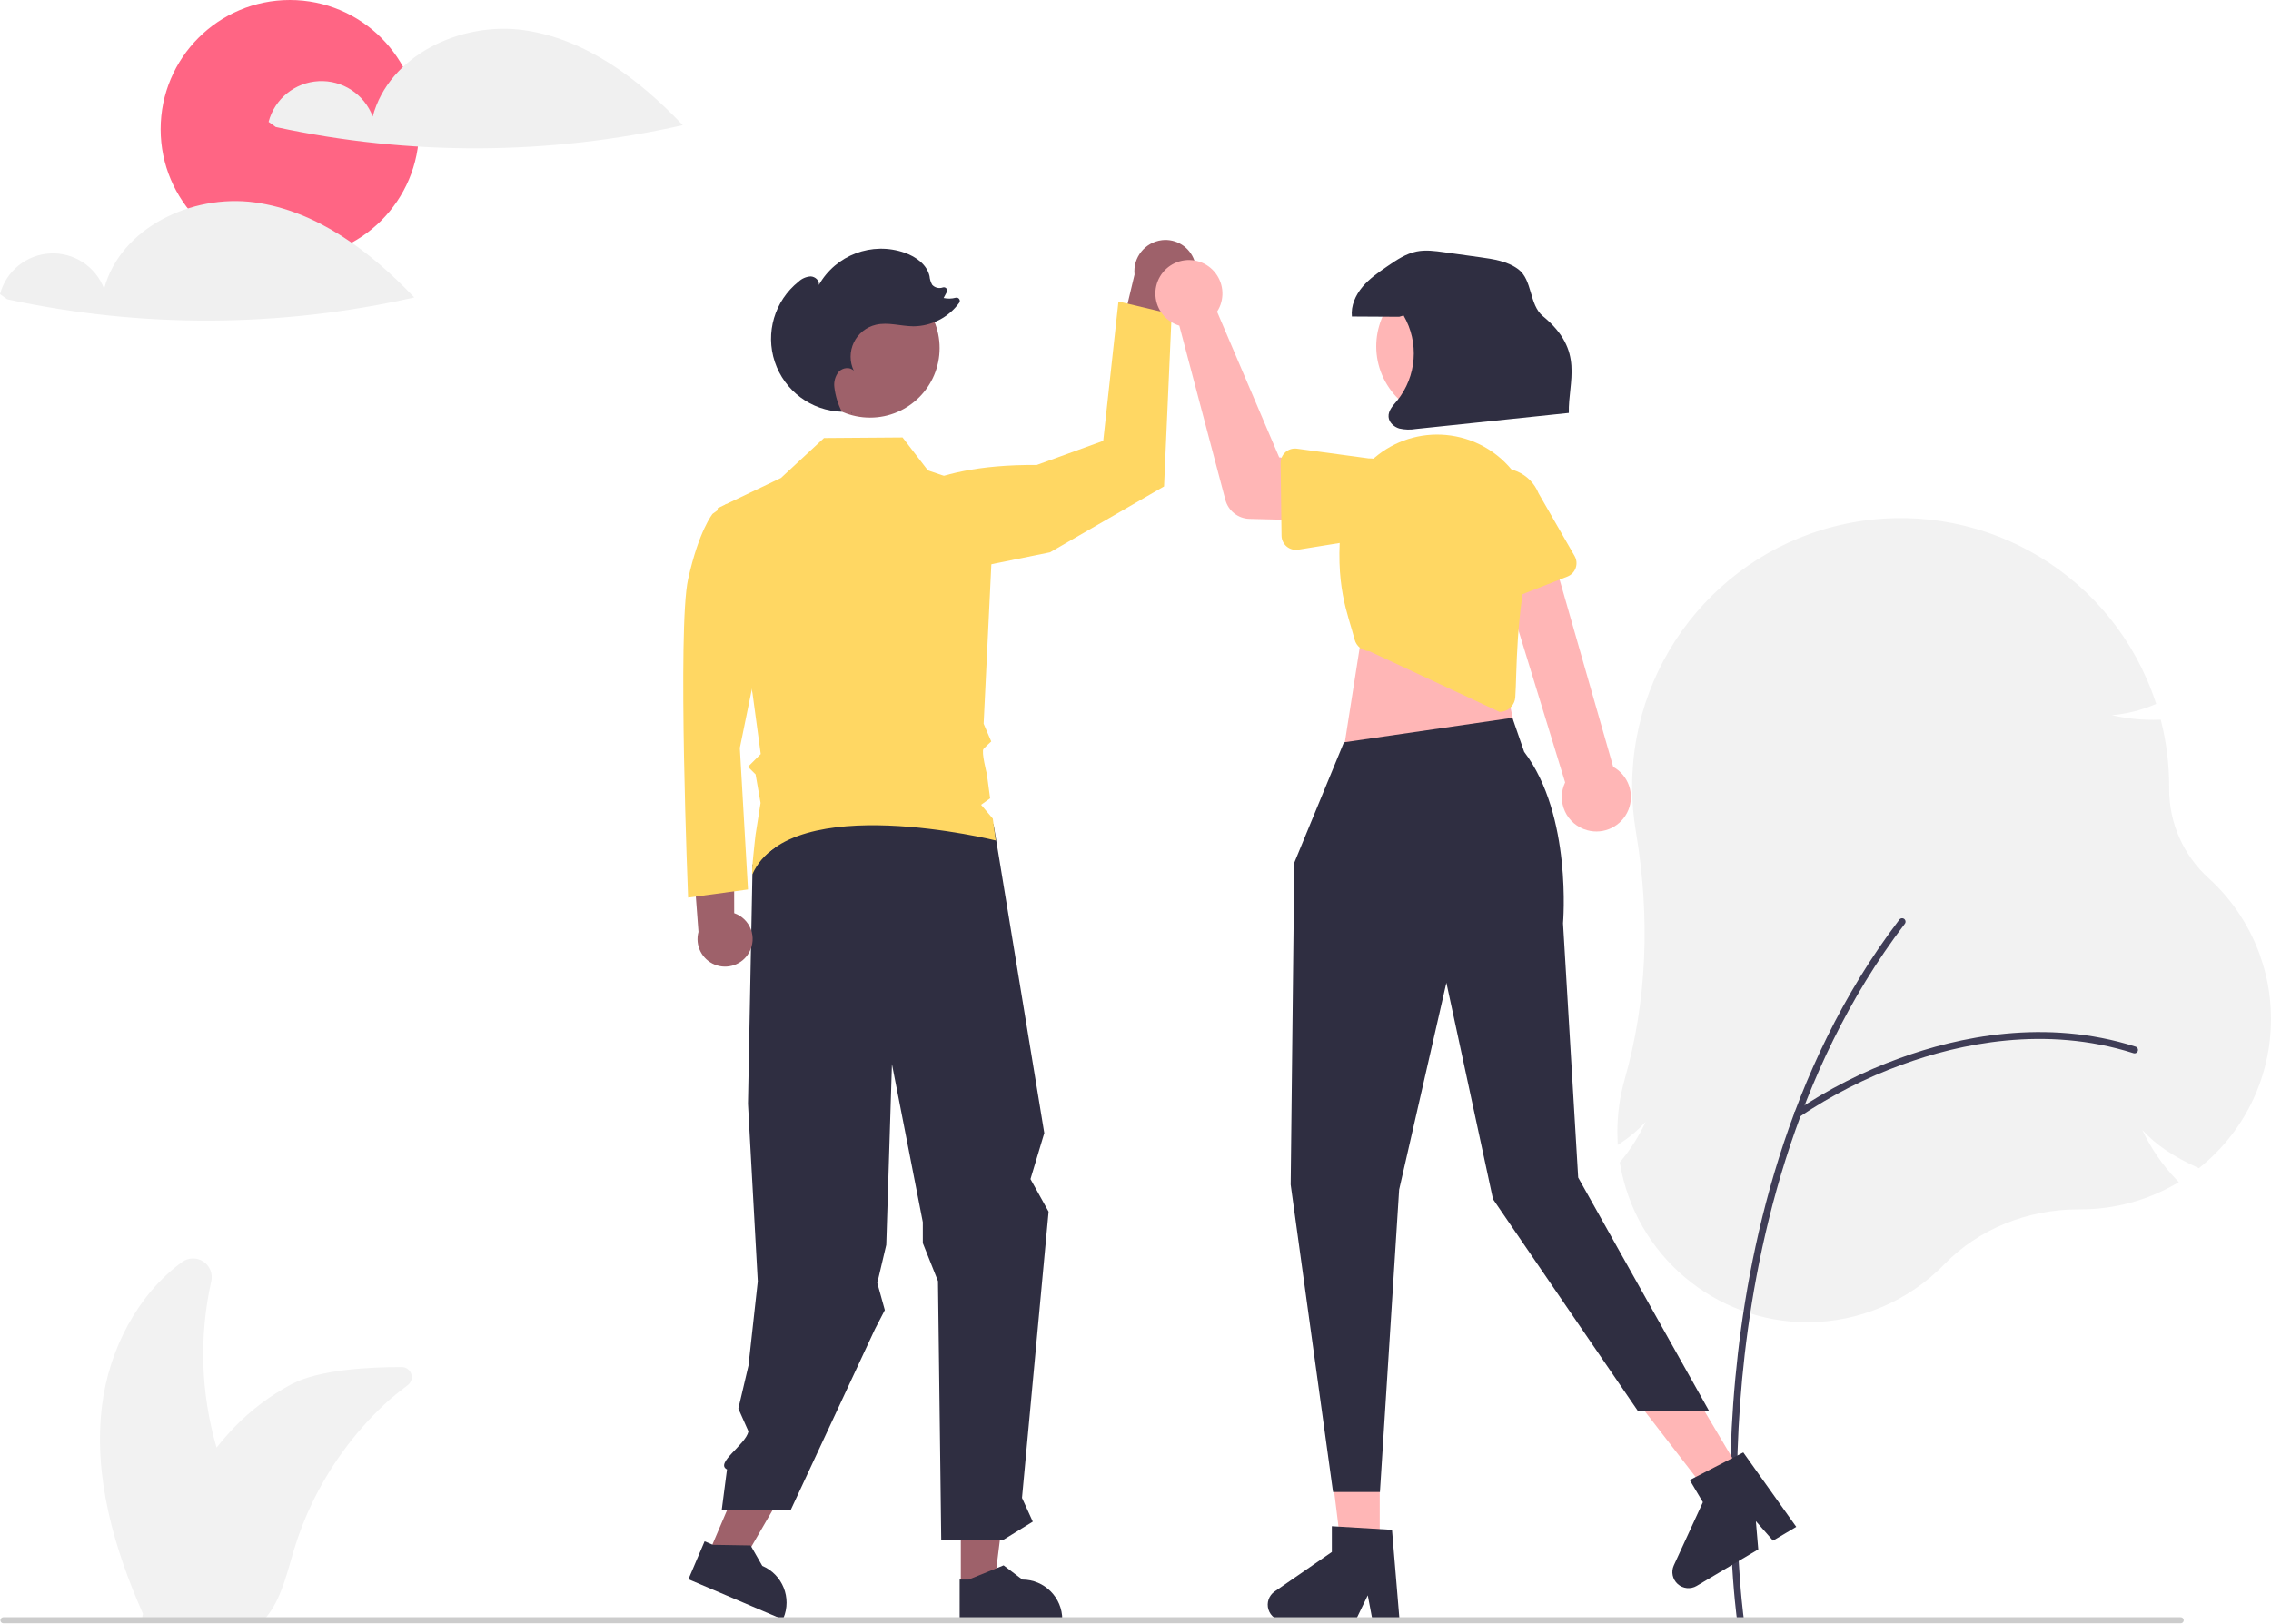
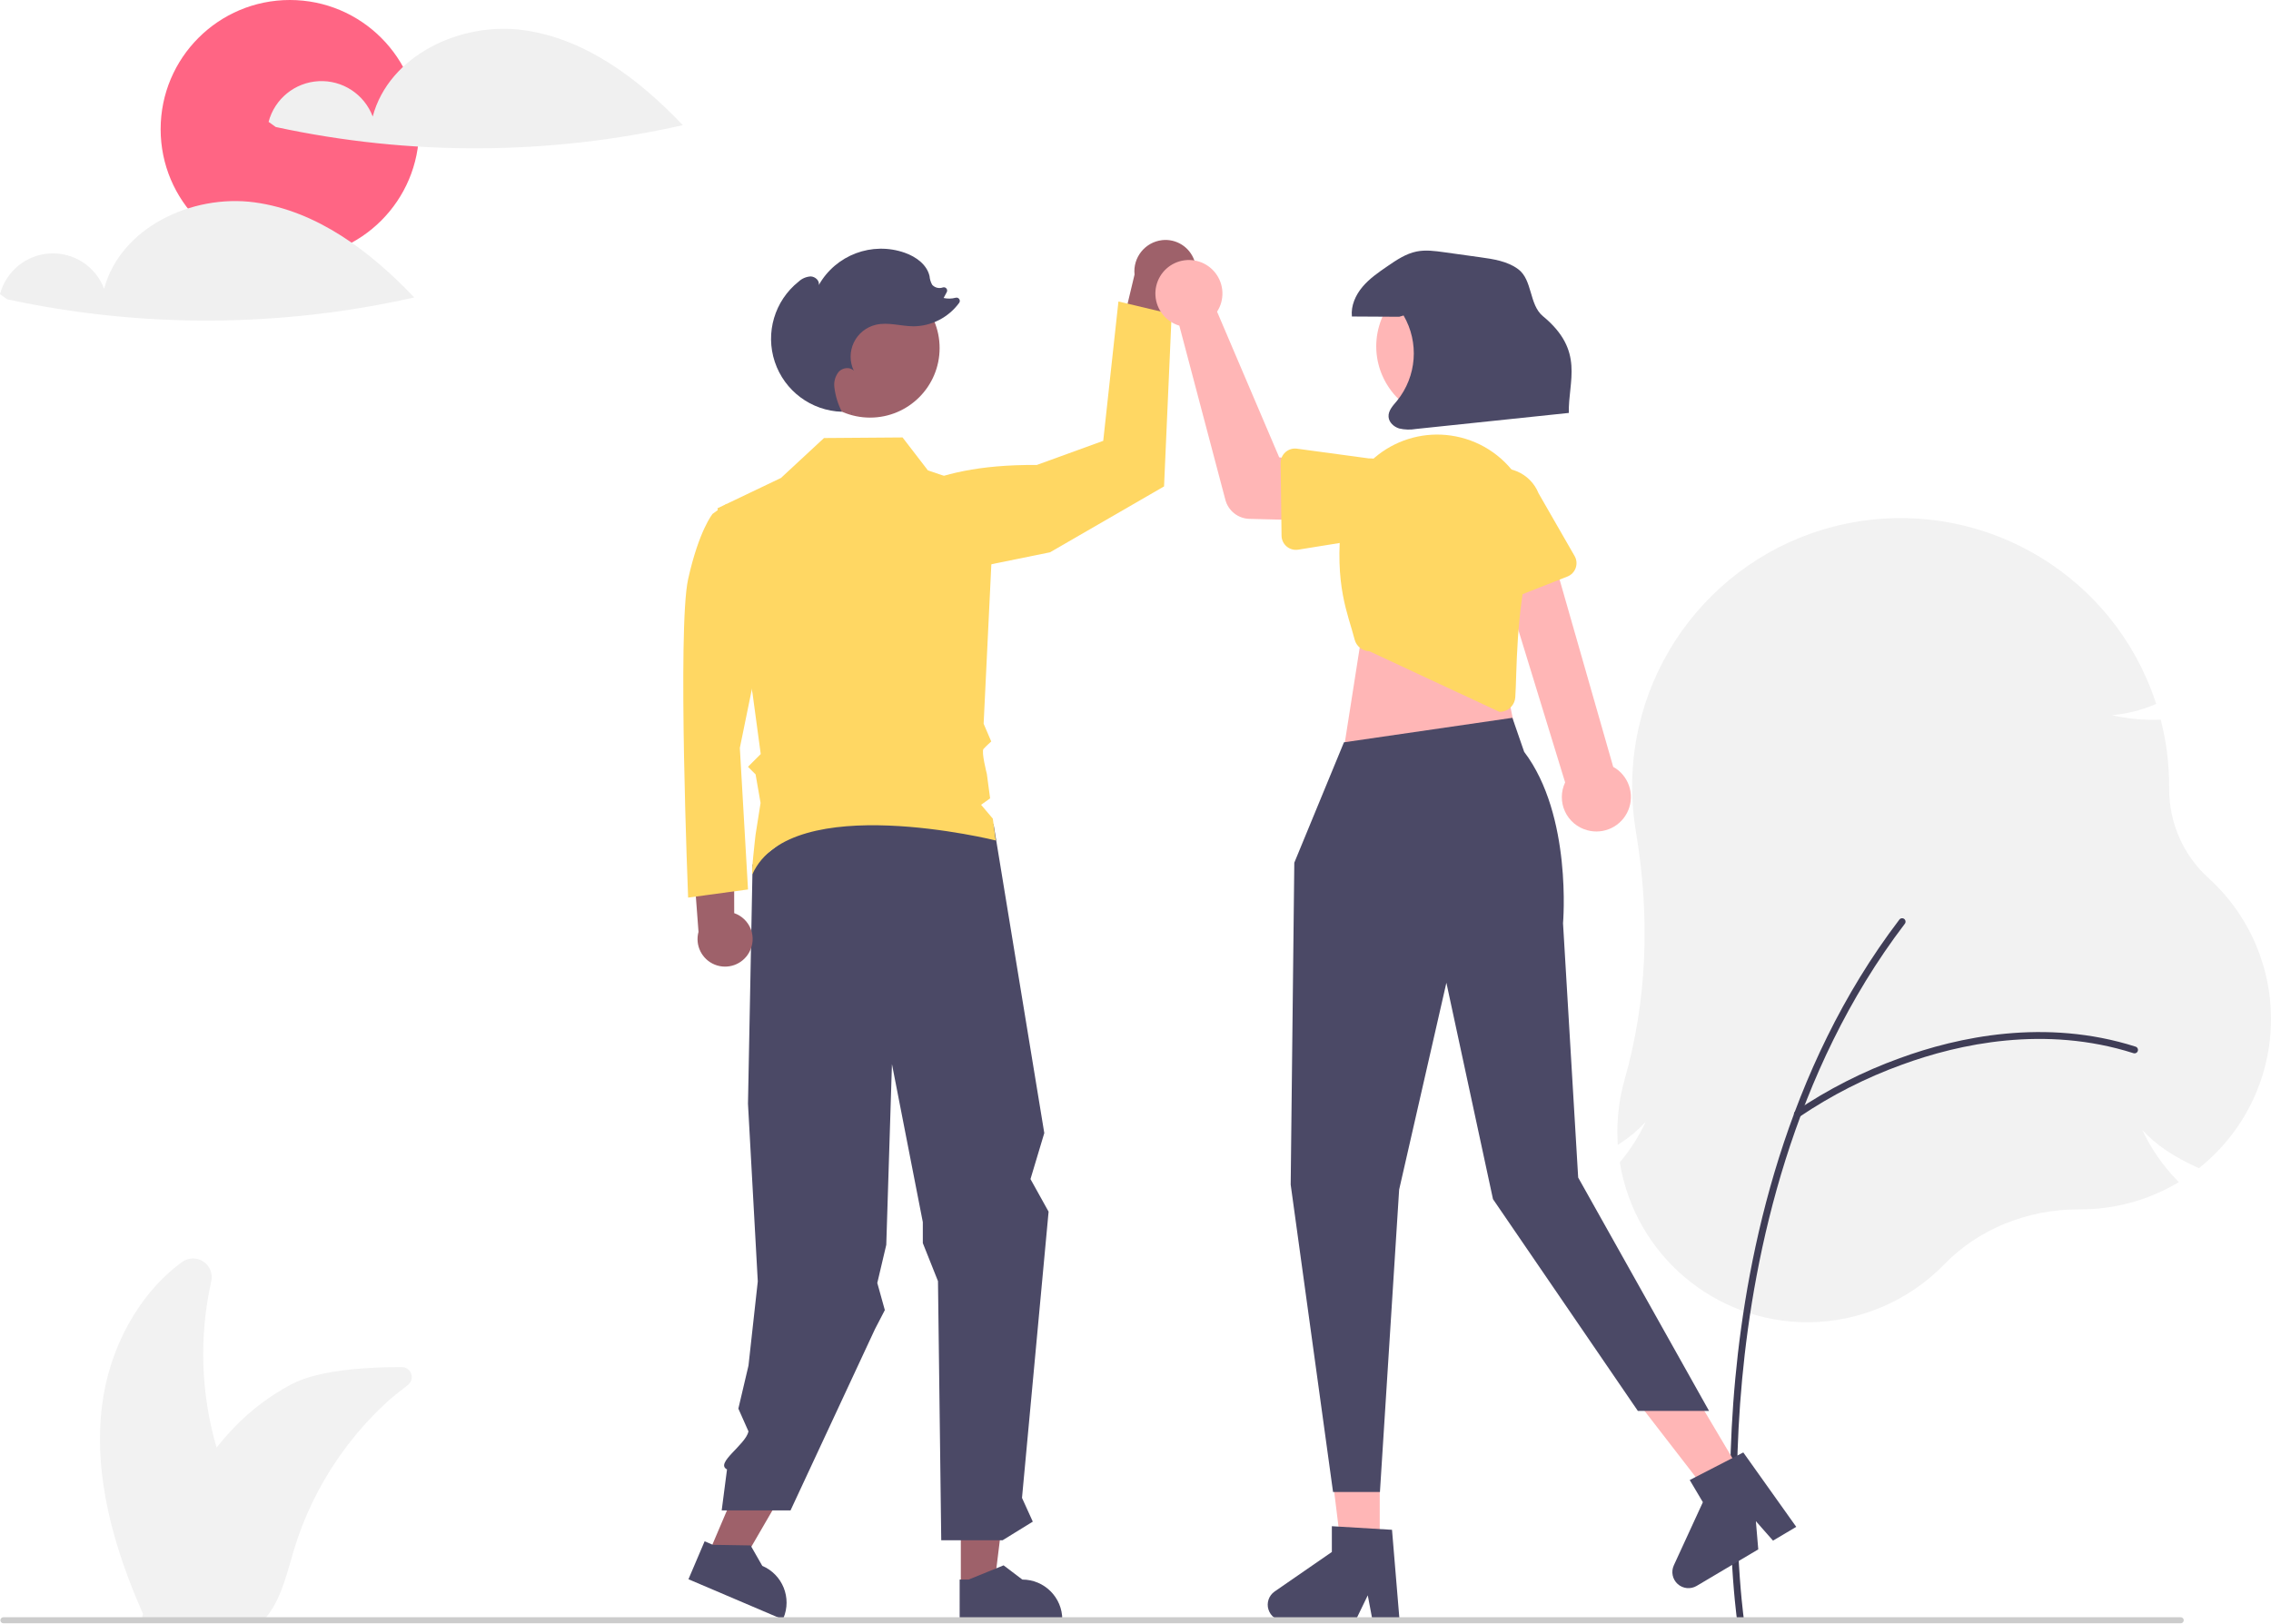
<svg xmlns="http://www.w3.org/2000/svg" data-name="Layer 1" width="896.268" height="640.726" viewBox="0 0 896.268 640.726">
  <circle cx="114.399" cy="51" r="51" fill="#ff6584" />
  <path d="M865.289,651.556a75.131,75.131,0,0,1-74.098-62.755l-.061-.371.239-.287a71.986,71.986,0,0,0,9.967-15.701,51.426,51.426,0,0,1-9.801,8.315l-1.202.8-.069-1.441c-.061-1.244-.091-2.48-.091-3.674a75.765,75.765,0,0,1,2.876-20.742c8.721-30.651,10.212-63.566,4.433-97.83a107.231,107.231,0,0,1-1.483-17.78A105.99,105.99,0,0,1,1002.585,406.745l.241.729-.711.288a55.21,55.21,0,0,1-16.781,4.164,72.001,72.001,0,0,0,18.631,1.79l.661-.023.161.643a106.441,106.441,0,0,1,3.159,25.756l-.004.94a47.316,47.316,0,0,0,15.63,35.28,75.108,75.108,0,0,1-3.505,114.105l-.392.316-.459-.209c-9.673-4.389-16.72-9.17-21.873-14.877a73.222,73.222,0,0,0,13.688,19.839l.728.75-.903.526a75.057,75.057,0,0,1-37.837,10.218l-.379-.001c-.134-.001-.269-.001-.402-.001-20.337,0-39.612,7.864-52.943,21.612A75.682,75.682,0,0,1,865.289,651.556Z" transform="translate(-151.8662 -129.6369)" fill="#f2f2f2" />
  <path d="M838.706,769.908a1.356,1.356,0,0,1-1.34-1.165c-.058-.405-5.699-41.092-.632-95.168,4.679-49.94,19.706-121.871,64.72-180.947a1.356,1.356,0,1,1,2.157,1.643C858.985,552.838,844.079,624.242,839.433,673.829c-5.037,53.761.56,94.131.617,94.533a1.357,1.357,0,0,1-1.344,1.547Z" transform="translate(-151.8662 -129.6369)" fill="#3f3d56" />
  <path d="M861.209,570.744a1.356,1.356,0,0,1-.798-2.452,186.848,186.848,0,0,1,41.249-20.998c22.758-8.332,57.365-15.885,92.992-4.546a1.356,1.356,0,1,1-.822,2.583c-34.897-11.106-68.877-3.677-91.238,4.509a183.779,183.779,0,0,0-40.588,20.645A1.35,1.35,0,0,1,861.209,570.744Z" transform="translate(-151.8662 -129.6369)" fill="#3f3d56" />
  <path d="M310.425,669.228c-12.647-.023-32.558.997-43.404,6.724a89.88,89.88,0,0,0-22.492,16.848,108.069,108.069,0,0,0-7.184,8.216,131.504,131.504,0,0,1-2.11-65.603,7.375,7.375,0,0,0-11.474-7.674c-17.619,12.849-28.884,34.624-31.623,56.653-3.49,28.067,4.729,56.351,16.152,82.234l-.004.013c-.021.116-.053.243-.085.37-.042.19-.095.38-.137.571-.074.328-.158.666-.233.994l1.85-.085c.106.053.212.095.317.148h46.327a21.981,21.981,0,0,0,1.712-2.114c5.126-7.029,7.251-16.552,9.84-25.145a128.125,128.125,0,0,1,7.018-18.159,131.938,131.938,0,0,1,28.654-39.224c.38-.359.772-.719,1.163-1.067,1.992-1.832,5.081-4.283,8.099-6.584A3.962,3.962,0,0,0,310.425,669.228Z" transform="translate(-151.8662 -129.6369)" fill="#f2f2f2" />
  <path d="M623.214,232.421a12.334,12.334,0,0,1-7.269,15.697,12.118,12.118,0,0,1-2.065.569l-7.001,42.868L590.456,276.392l9.166-38.383a12.378,12.378,0,0,1,10.843-13.582,12.052,12.052,0,0,1,12.749,7.995Z" transform="translate(-151.8662 -129.6369)" fill="#9e616a" />
  <path d="M502.012,329.556s12.746-16.841,59-16.38l26.254-9.539,6-55,21,5-3,68-45,26-59,12Z" transform="translate(-151.8662 -129.6369)" fill="#ffd763" />
  <polygon points="279.072 614.545 291.189 619.708 316.872 575.43 298.989 567.809 279.072 614.545" fill="#9e616a" />
  <polygon points="379.2 626.011 392.37 626.01 398.636 575.208 379.197 575.209 379.2 626.011" fill="#9e616a" />
-   <path d="M530.602,769.387l40.502-.002v-.512a15.765,15.765,0,0,0-15.764-15.764h-.001l-7.398-5.613L534.137,753.11l-3.536 0Z" transform="translate(-151.8662 -129.6369)" fill="#2f2e41" />
-   <path d="M423.571,752.977l37.259,15.878.201-.471a15.765,15.765,0,0,0-8.322-20.683l-.001-0-4.605-8.064-14.899-.248-3.252-1.386Z" transform="translate(-151.8662 -129.6369)" fill="#2f2e41" />
-   <path d="M543.986,454.984l20.017,121.884-5.448,18.163,7.148,12.864L555.206,720.865l4.261,9.381-11.906,7.342h-24.226l-1.286-102.273L516.065,620.3v-8.276l-12.182-62.364-2.243,71.336-3.544,15.039,2.977,10.708-3.889,7.502L463.853,725.817H436.687l2.101-16.185h0c-4.867-2.464,7.307-9.666,8.477-14.995l-4-9,4-17,3.668-33.218L447.065,565.3l1.82-94.423,31.778-24.3Z" transform="translate(-151.8662 -129.6369)" fill="#2f2e41" />
+   <path d="M530.602,769.387l40.502-.002v-.512a15.765,15.765,0,0,0-15.764-15.764h-.001l-7.398-5.613L534.137,753.11l-3.536 0Z" transform="translate(-151.8662 -129.6369)" fill="#4b4966" />
+   <path d="M423.571,752.977l37.259,15.878.201-.471a15.765,15.765,0,0,0-8.322-20.683l-.001-0-4.605-8.064-14.899-.248-3.252-1.386Z" transform="translate(-151.8662 -129.6369)" fill="#4b4966" />
+   <path d="M543.986,454.984l20.017,121.884-5.448,18.163,7.148,12.864L555.206,720.865l4.261,9.381-11.906,7.342h-24.226l-1.286-102.273L516.065,620.3v-8.276l-12.182-62.364-2.243,71.336-3.544,15.039,2.977,10.708-3.889,7.502L463.853,725.817H436.687l2.101-16.185h0c-4.867-2.464,7.307-9.666,8.477-14.995l-4-9,4-17,3.668-33.218L447.065,565.3l1.82-94.423,31.778-24.3Z" transform="translate(-151.8662 -129.6369)" fill="#4b4966" />
  <circle id="ba239c3b-fb1a-4f53-9b5e-0d02c9b79e51" data-name="ab6171fa-7d69-4734-b81c-8dff60f9761b" cx="343.373" cy="137.381" r="27.453" fill="#9e616a" />
  <path d="M447.538,505.542a10.803,10.803,0,0,0-5.91-15.475l-.065-38.39L424.927,462.687l2.612,34.768A10.862,10.862,0,0,0,447.538,505.542Z" transform="translate(-151.8662 -129.6369)" fill="#9e616a" />
  <path id="ac373832-f8f4-49a2-b77a-d6c2c8bc901b-240" data-name="f348f81f-b961-4ae4-bc6b-758f6acfb12a" d="M446,335.677l-7.432-7.164-5.46,3.941s-5.372,6.446-9.669,25.784,0,125.695,0,125.695l23.635-3.223-3.223-55.864,9.669-47.27Z" transform="translate(-151.8662 -129.6369)" fill="#ffd763" />
  <path d="M435.026,330.261,460.065,318.3l17-15.768,31-.232,10,13,26.4,8.968L540.065,415.3l3,7s-2.09,1.888-3.045,2.944,1.32,9.897,1.32,9.897l1.282,9.618L539.065,447.3l4.624,5.462,1.148,8.61s-80.715-20.062-95.966,13.172c-.806,1.756,1.178-15.405,1.178-15.405l1.984-12.563-1.969-11.276-3-3,5.032-5.032-3.226-23.874Z" transform="translate(-151.8662 -129.6369)" fill="#ffd763" />
  <polygon points="544.516 614.005 529.657 614.005 522.586 556.692 544.516 556.692 544.516 614.005" fill="#ffb6b6" />
-   <path d="M704.225,769.387H693.569l-1.902-10.06-4.871,10.06h-28.262a6.353,6.353,0,0,1-3.61-11.581l22.569-15.587V732.048l23.739,1.417Z" transform="translate(-151.8662 -129.6369)" fill="#2f2e41" />
+   <path d="M704.225,769.387H693.569l-1.902-10.06-4.871,10.06h-28.262a6.353,6.353,0,0,1-3.61-11.581l22.569-15.587V732.048l23.739,1.417Z" transform="translate(-151.8662 -129.6369)" fill="#4b4966" />
  <polygon points="689.025 584.524 676.244 592.103 640.927 546.414 659.79 535.228 689.025 584.524" fill="#ffb6b6" />
-   <path d="M860.769,732.304l-9.165,5.435-6.768-7.683.942,11.138-24.309,14.416a6.353,6.353,0,0,1-9.012-8.12l11.461-24.919-5.188-8.748,21.141-10.89Z" transform="translate(-151.8662 -129.6369)" fill="#2f2e41" />
+   <path d="M860.769,732.304l-9.165,5.435-6.768-7.683.942,11.138-24.309,14.416a6.353,6.353,0,0,1-9.012-8.12l11.461-24.919-5.188-8.748,21.141-10.89Z" transform="translate(-151.8662 -129.6369)" fill="#4b4966" />
  <polygon points="537.884 247.55 530.664 293.582 599.261 294.484 590.235 250.258 537.884 247.55" fill="#ffb6b6" />
-   <path d="M682.266,422.637l-19.593,47.517-1.427,127.071L677.965,718.551h18.503l7.581-119.349,18.646-81.663,18.39,85.411L798.266,686.551h28.098l-51.658-92.125-5.979-100.354s3.726-42.573-15.344-67.694l-4.642-13.411Z" transform="translate(-151.8662 -129.6369)" fill="#2f2e41" />
+   <path d="M682.266,422.637l-19.593,47.517-1.427,127.071L677.965,718.551h18.503l7.581-119.349,18.646-81.663,18.39,85.411L798.266,686.551h28.098l-51.658-92.125-5.979-100.354s3.726-42.573-15.344-67.694l-4.642-13.411Z" transform="translate(-151.8662 -129.6369)" fill="#4b4966" />
  <path d="M778.235,457.329a13.541,13.541,0,0,1-8.676-18.864L740.377,343.324l21.465-4.255,26.69,93.258a13.614,13.614,0,0,1-10.296,25.002Z" transform="translate(-151.8662 -129.6369)" fill="#ffb6b6" />
  <path d="M743.616,410.608l-51.286-23.913a6.182,6.182,0,0,1-5.86-4.657c-2.535-10.036-8.112-21.193-5.154-47.244a37.991,37.991,0,0,1,43.181-33.234A38.008,38.008,0,0,1,755.874,348.839c-5.952,22.604-5.314,46.775-5.993,56.065a6.168,6.168,0,0,1-4.941,5.588h0a6.15,6.15,0,0,1-1.193.118C743.704,410.61,743.66,410.609,743.616,410.608Z" transform="translate(-151.8662 -129.6369)" fill="#ffd763" />
  <path d="M633.193,250.82a13.267,13.267,0,0,1-1.001,1.834l24.523,57.501,15.073,1.849.183,23.113-27.003-.68a10.084,10.084,0,0,1-9.495-7.504l-18.176-68.757a13.232,13.232,0,1,1,15.896-7.356Z" transform="translate(-151.8662 -129.6369)" fill="#ffb6b6" />
  <path d="M659.186,308.106a5.666,5.666,0,0,1,4.519-1.374l28.211,3.819a15.753,15.753,0,0,1,.494,31.502l-28.197,4.546a5.672,5.672,0,0,1-6.574-5.528l-.365-28.646A5.666,5.666,0,0,1,659.186,308.106Z" transform="translate(-151.8662 -129.6369)" fill="#ffd763" />
  <path d="M739.07,367.424a5.666,5.666,0,0,1-2.884-3.741l-6.408-27.738a15.753,15.753,0,0,1,29.29-11.606L773.295,349.104a5.672,5.672,0,0,1-2.845,8.104l-26.664,10.475A5.666,5.666,0,0,1,739.07,367.424Z" transform="translate(-151.8662 -129.6369)" fill="#ffd763" />
  <circle cx="724.021" cy="266.329" r="29.004" transform="translate(-190.8882 250.2843) rotate(-28.66319)" fill="#ffb6b6" />
-   <path d="M704.068,254.67q-9.334-.053-18.668-.105c-.443-4.241,1.445-8.461,4.195-11.719,2.751-3.259,6.312-5.712,9.828-8.125,3.569-2.45,7.267-4.955,11.51-5.811,3.557-.717,7.233-.22,10.826.28q7.148.994,14.296,1.988c5.231.727,10.704,1.55,14.952,4.687,5.746,4.242,4.277,14.034,9.789,18.575,16.649,13.712,9.908,25.687,10.219,38.186q-30.179,3.166-60.359,6.331a16.595,16.595,0,0,1-6.578-.191c-2.113-.646-4.051-2.395-4.206-4.599-.174-2.462,1.779-4.477,3.365-6.367a29.746,29.746,0,0,0,2.565-33.636Z" transform="translate(-151.8662 -129.6369)" fill="#2f2e41" />
-   <path d="M488.217,293.126q-.176-.387-.351-.777c.045.001.089.008.134.009Z" transform="translate(-151.8662 -129.6369)" fill="#2f2e41" />
-   <path d="M467.023,240.814a7.641,7.641,0,0,1,4.787-2.069c1.775.057,3.575,1.661,3.208,3.398a28.211,28.211,0,0,1,33.95-12.73c4.412,1.557,8.739,4.671,9.752,9.238a8.32,8.32,0,0,0,1.048,3.41,3.893,3.893,0,0,0,4.143,1.05l.044-.013a1.297,1.297,0,0,1,1.567,1.831l-1.248,2.328a10.004,10.004,0,0,0,4.766-.101,1.296,1.296,0,0,1,1.376,2.017,22.589,22.589,0,0,1-18.012,9.258c-4.988-.03-10.027-1.75-14.882-.602a12.927,12.927,0,0,0-8.695,18.147c-1.491-1.631-4.374-1.245-5.9.354a8.091,8.091,0,0,0-1.767,6.191,28.726,28.726,0,0,0,2.949,9.642,28.826,28.826,0,0,1-17.088-51.349Z" transform="translate(-151.8662 -129.6369)" fill="#2f2e41" />
+   <path d="M704.068,254.67q-9.334-.053-18.668-.105c-.443-4.241,1.445-8.461,4.195-11.719,2.751-3.259,6.312-5.712,9.828-8.125,3.569-2.45,7.267-4.955,11.51-5.811,3.557-.717,7.233-.22,10.826.28q7.148.994,14.296,1.988c5.231.727,10.704,1.55,14.952,4.687,5.746,4.242,4.277,14.034,9.789,18.575,16.649,13.712,9.908,25.687,10.219,38.186q-30.179,3.166-60.359,6.331a16.595,16.595,0,0,1-6.578-.191c-2.113-.646-4.051-2.395-4.206-4.599-.174-2.462,1.779-4.477,3.365-6.367a29.746,29.746,0,0,0,2.565-33.636Z" transform="translate(-151.8662 -129.6369)" fill="#4b4966" />
+   <path d="M488.217,293.126q-.176-.387-.351-.777c.045.001.089.008.134.009Z" transform="translate(-151.8662 -129.6369)" fill="#4b4966" />
+   <path d="M467.023,240.814a7.641,7.641,0,0,1,4.787-2.069c1.775.057,3.575,1.661,3.208,3.398a28.211,28.211,0,0,1,33.95-12.73c4.412,1.557,8.739,4.671,9.752,9.238a8.32,8.32,0,0,0,1.048,3.41,3.893,3.893,0,0,0,4.143,1.05l.044-.013a1.297,1.297,0,0,1,1.567,1.831l-1.248,2.328a10.004,10.004,0,0,0,4.766-.101,1.296,1.296,0,0,1,1.376,2.017,22.589,22.589,0,0,1-18.012,9.258c-4.988-.03-10.027-1.75-14.882-.602a12.927,12.927,0,0,0-8.695,18.147c-1.491-1.631-4.374-1.245-5.9.354a8.091,8.091,0,0,0-1.767,6.191,28.726,28.726,0,0,0,2.949,9.642,28.826,28.826,0,0,1-17.088-51.349Z" transform="translate(-151.8662 -129.6369)" fill="#4b4966" />
  <path d="M1012.464,770.363h-859.294a1.191,1.191,0,0,1,0-2.381h859.294a1.191,1.191,0,1,1,0,2.381Z" transform="translate(-151.8662 -129.6369)" fill="#ccc" />
  <path d="M358.301,141.507c-24.717-3.341-52.935,10.019-59.341,34.124a21.597,21.597,0,0,0-41.094,2.109l2.83,2.027a372.275,372.275,0,0,0,160.659-.726C404.162,160.971,383.018,144.848,358.301,141.507Z" transform="translate(-151.8662 -129.6369)" fill="#f0f0f0" />
  <path d="M252.301,209.507c-24.717-3.341-52.935,10.019-59.341,34.124a21.597,21.597,0,0,0-41.094,2.109l2.83,2.027a372.275,372.275,0,0,0,160.659-.726C298.162,228.971,277.018,212.848,252.301,209.507Z" transform="translate(-151.8662 -129.6369)" fill="#f0f0f0" />
</svg>
